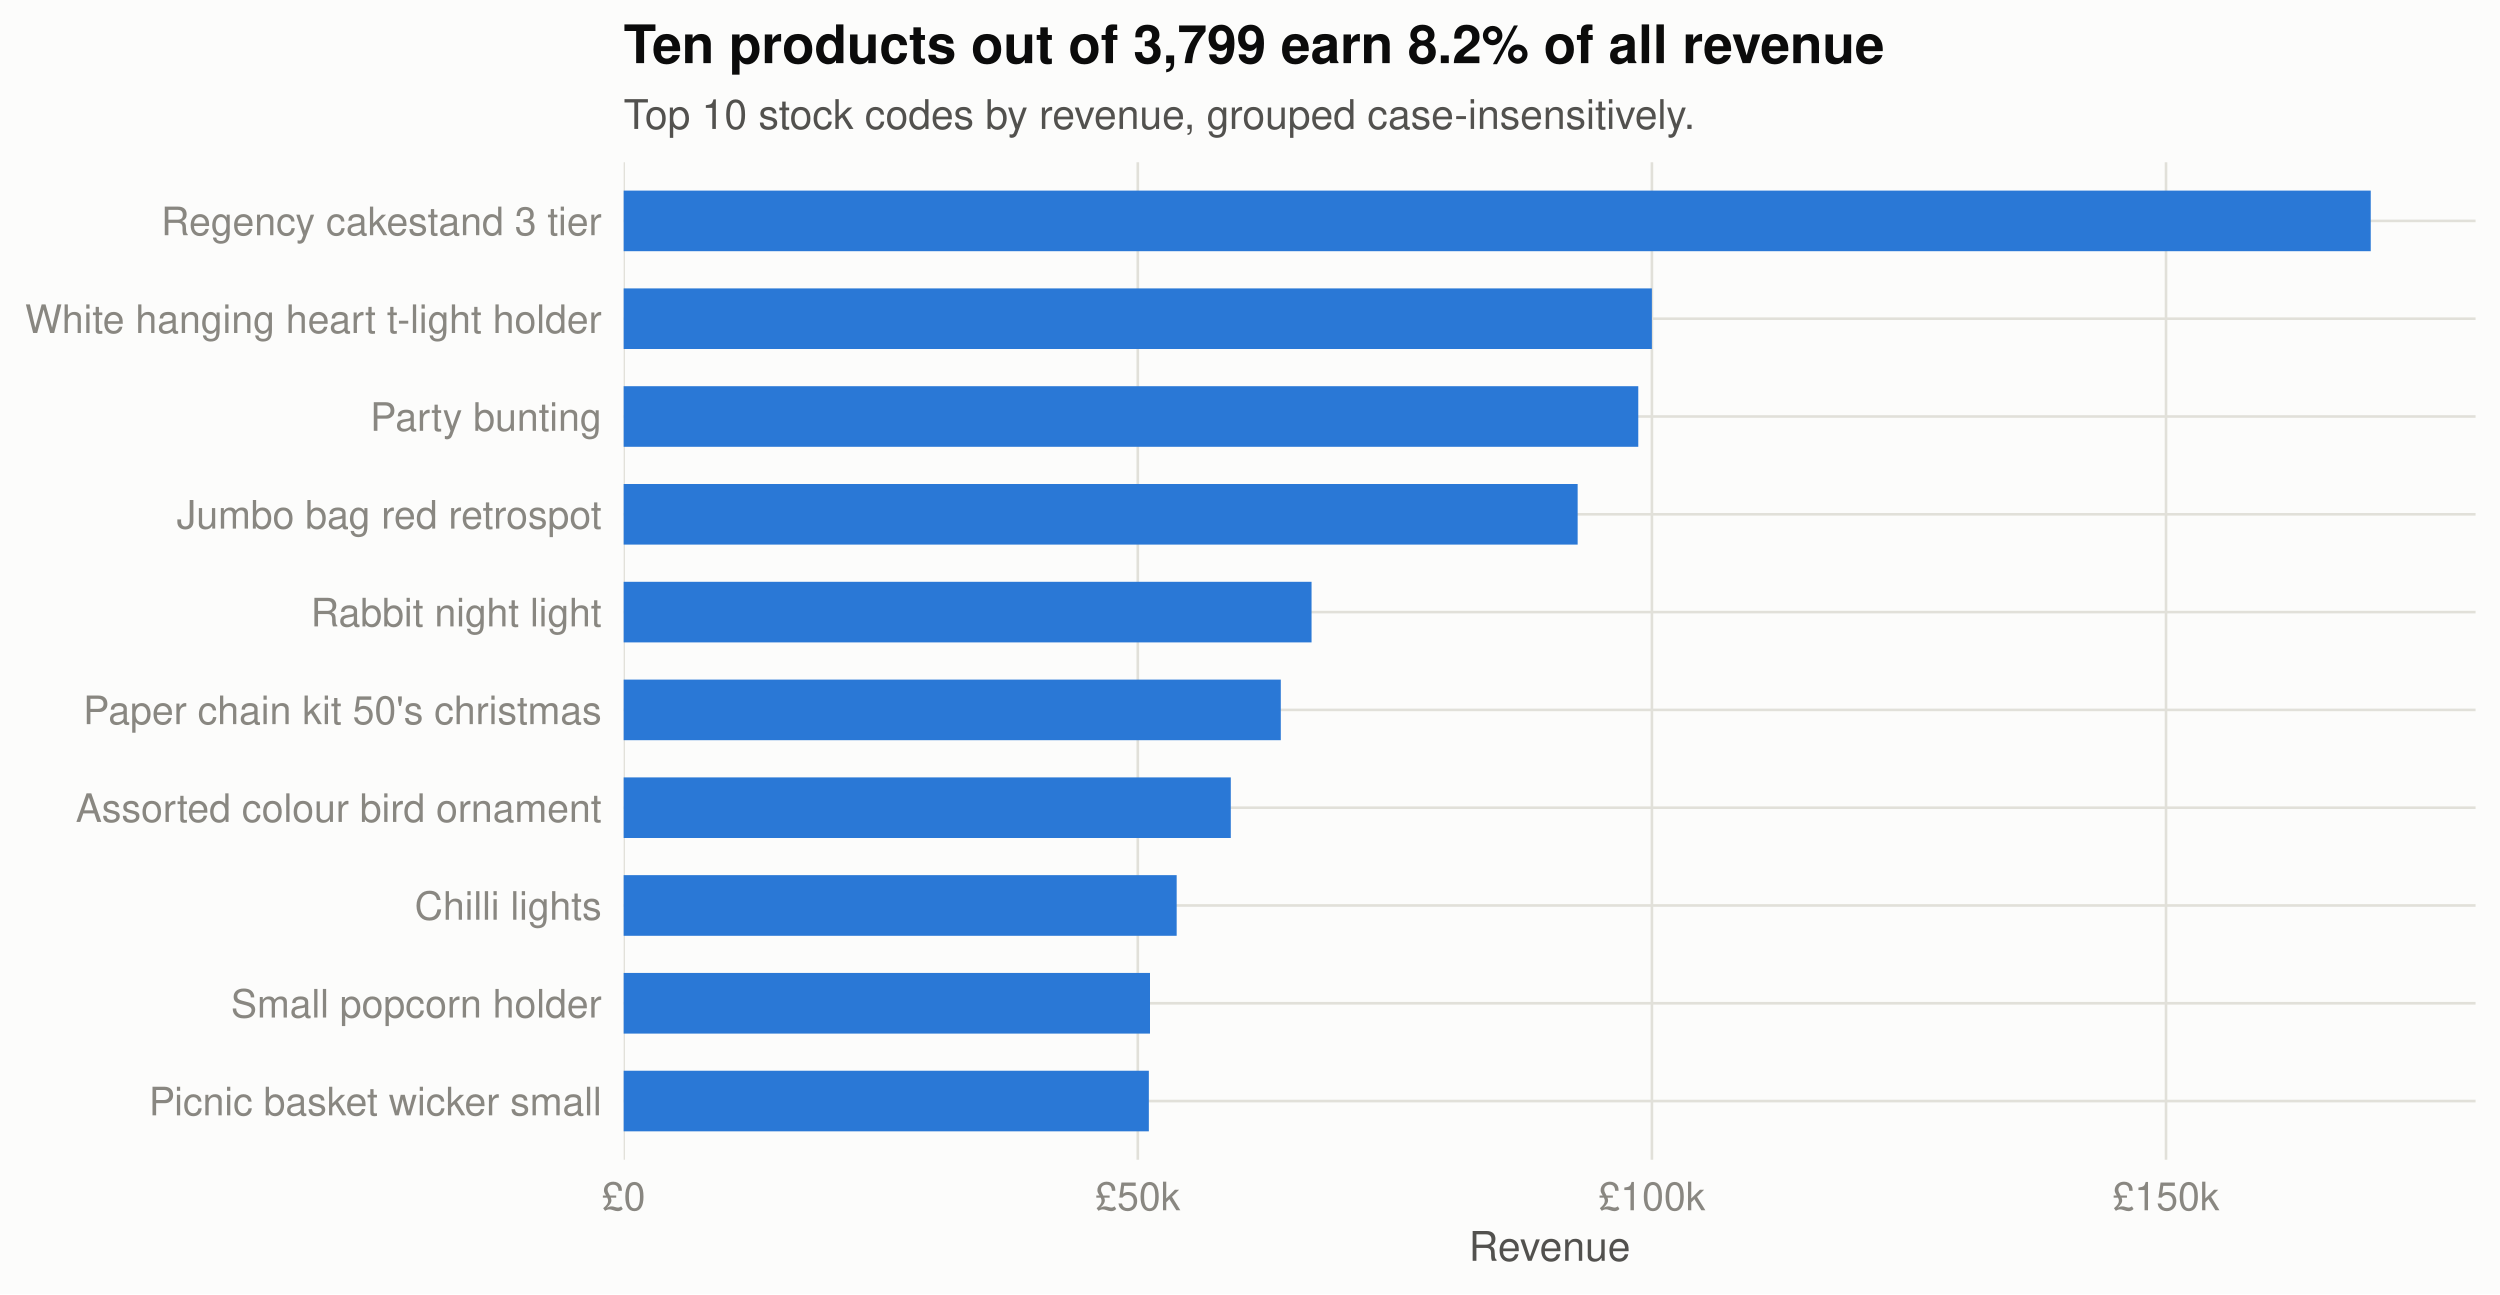
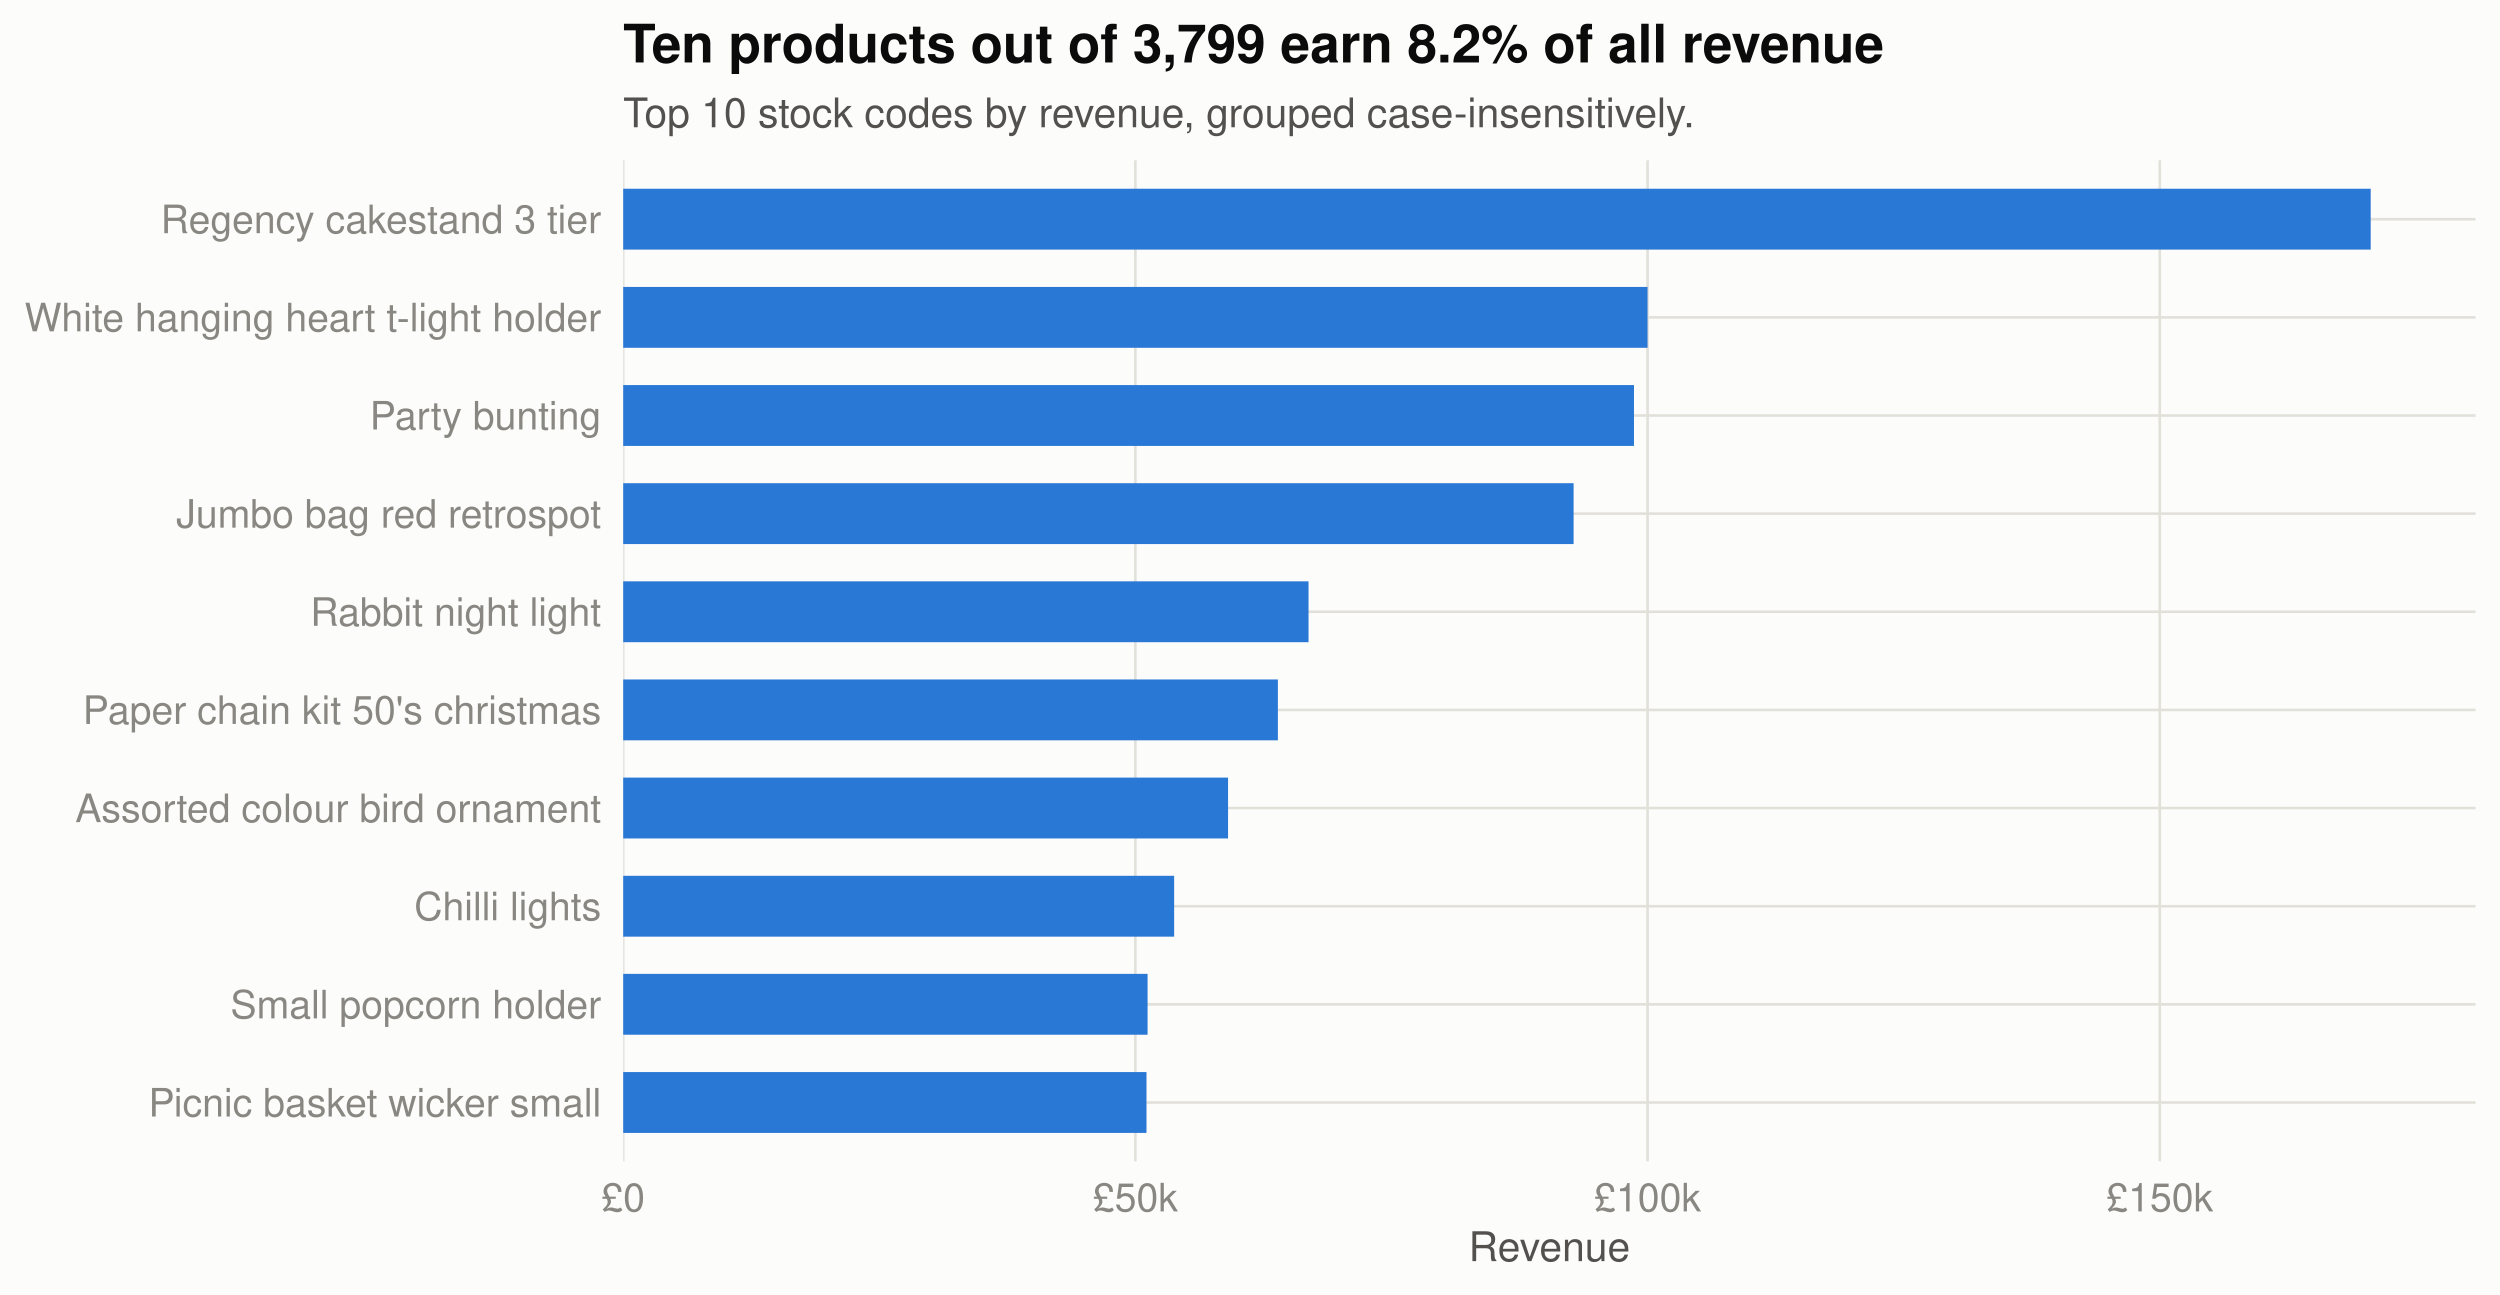
- <svg xmlns="http://www.w3.org/2000/svg" class="svglite" width="612.00pt" height="316.80pt" viewBox="0 0 612.00 316.80">
-   <defs>
-     <style type="text/css">
+ <svg xmlns="http://www.w3.org/2000/svg" width="612.00pt" height="316.80pt" viewBox="0 0 612.00 316.80">
+   <g class="svglite">
+     <defs>
+       <style type="text/css">
    .svglite line, .svglite polyline, .svglite polygon, .svglite path, .svglite rect, .svglite circle {
      fill: none;
      stroke: #000000;
      stroke-linecap: round;
      stroke-linejoin: round;
      stroke-miterlimit: 10.00;
    }
    .svglite text {
      white-space: pre;
    }
+     .svglite g.glyphgroup path {
+       fill: inherit;
+       stroke: none;
+     }
  </style>
-   </defs>
-   <rect width="100%" height="100%" style="stroke: none; fill: #FCFCFB;" />
-   <defs>
-     <clipPath id="cpMC4wMHw2MTIuMDB8MC4wMHwzMTYuODA=">
-       <rect x="0.00" y="0.00" width="612.00" height="316.80" />
-     </clipPath>
-   </defs>
-   <g clip-path="url(#cpMC4wMHw2MTIuMDB8MC4wMHwzMTYuODA=)">
-     <rect x="0.00" y="-0" width="612.00" height="316.80" style="stroke-width: 1.16; stroke: none; fill: #FCFCFB;" />
-   </g>
-   <defs>
-     <clipPath id="cpMTUyLjY3fDYwNi4wMnwzOS43MnwyODMuOTA=">
-       <rect x="152.67" y="39.72" width="453.35" height="244.18" />
-     </clipPath>
-   </defs>
-   <g clip-path="url(#cpMTUyLjY3fDYwNi4wMnwzOS43MnwyODMuOTA=)">
-     <rect x="152.67" y="39.72" width="453.35" height="244.18" style="stroke-width: 1.16; stroke: none; fill: #FCFCFB;" />
-     <polyline points="152.67,269.54 606.02,269.54 " style="stroke-width: 0.64; stroke: #E1E0D9; stroke-linecap: butt;" />
-     <polyline points="152.67,245.60 606.02,245.60 " style="stroke-width: 0.64; stroke: #E1E0D9; stroke-linecap: butt;" />
-     <polyline points="152.67,221.66 606.02,221.66 " style="stroke-width: 0.64; stroke: #E1E0D9; stroke-linecap: butt;" />
-     <polyline points="152.67,197.72 606.02,197.72 " style="stroke-width: 0.64; stroke: #E1E0D9; stroke-linecap: butt;" />
-     <polyline points="152.67,173.78 606.02,173.78 " style="stroke-width: 0.64; stroke: #E1E0D9; stroke-linecap: butt;" />
-     <polyline points="152.67,149.84 606.02,149.84 " style="stroke-width: 0.64; stroke: #E1E0D9; stroke-linecap: butt;" />
-     <polyline points="152.67,125.90 606.02,125.90 " style="stroke-width: 0.64; stroke: #E1E0D9; stroke-linecap: butt;" />
-     <polyline points="152.67,101.96 606.02,101.96 " style="stroke-width: 0.64; stroke: #E1E0D9; stroke-linecap: butt;" />
-     <polyline points="152.67,78.02 606.02,78.02 " style="stroke-width: 0.64; stroke: #E1E0D9; stroke-linecap: butt;" />
-     <polyline points="152.67,54.08 606.02,54.08 " style="stroke-width: 0.64; stroke: #E1E0D9; stroke-linecap: butt;" />
-     <polyline points="152.67,283.90 152.67,39.72 " style="stroke-width: 0.64; stroke: #E1E0D9; stroke-linecap: butt;" />
-     <polyline points="278.53,283.90 278.53,39.72 " style="stroke-width: 0.64; stroke: #E1E0D9; stroke-linecap: butt;" />
-     <polyline points="404.39,283.90 404.39,39.72 " style="stroke-width: 0.64; stroke: #E1E0D9; stroke-linecap: butt;" />
-     <polyline points="530.24,283.90 530.24,39.72 " style="stroke-width: 0.64; stroke: #E1E0D9; stroke-linecap: butt;" />
-     <rect x="152.67" y="46.66" width="427.69" height="14.84" style="stroke-width: 1.07; stroke: none; stroke-linecap: butt; stroke-linejoin: miter; fill: #2A78D6;" />
-     <rect x="152.67" y="70.60" width="251.71" height="14.84" style="stroke-width: 1.07; stroke: none; stroke-linecap: butt; stroke-linejoin: miter; fill: #2A78D6;" />
-     <rect x="152.67" y="94.54" width="248.38" height="14.84" style="stroke-width: 1.07; stroke: none; stroke-linecap: butt; stroke-linejoin: miter; fill: #2A78D6;" />
-     <rect x="152.67" y="118.48" width="233.54" height="14.84" style="stroke-width: 1.07; stroke: none; stroke-linecap: butt; stroke-linejoin: miter; fill: #2A78D6;" />
-     <rect x="152.67" y="142.42" width="168.40" height="14.84" style="stroke-width: 1.07; stroke: none; stroke-linecap: butt; stroke-linejoin: miter; fill: #2A78D6;" />
-     <rect x="152.67" y="166.36" width="160.87" height="14.84" style="stroke-width: 1.07; stroke: none; stroke-linecap: butt; stroke-linejoin: miter; fill: #2A78D6;" />
-     <rect x="152.67" y="190.30" width="148.63" height="14.84" style="stroke-width: 1.07; stroke: none; stroke-linecap: butt; stroke-linejoin: miter; fill: #2A78D6;" />
-     <rect x="152.67" y="214.24" width="135.38" height="14.84" style="stroke-width: 1.07; stroke: none; stroke-linecap: butt; stroke-linejoin: miter; fill: #2A78D6;" />
-     <rect x="152.67" y="238.18" width="128.85" height="14.84" style="stroke-width: 1.07; stroke: none; stroke-linecap: butt; stroke-linejoin: miter; fill: #2A78D6;" />
-     <rect x="152.67" y="262.11" width="128.57" height="14.84" style="stroke-width: 1.07; stroke: none; stroke-linecap: butt; stroke-linejoin: miter; fill: #2A78D6;" />
-   </g>
-   <g clip-path="url(#cpMC4wMHw2MTIuMDB8MC4wMHwzMTYuODA=)">
-     <text x="147.29" y="273.03" text-anchor="end" style="font-size: 9.60px;fill: #898781; font-family: Helvetica, Arial, sans-serif;" textLength="111.41px" lengthAdjust="spacingAndGlyphs">Picnic basket wicker small</text>
-     <text x="147.29" y="249.09" text-anchor="end" style="font-size: 9.60px;fill: #898781; font-family: Helvetica, Arial, sans-serif;" textLength="90.66px" lengthAdjust="spacingAndGlyphs">Small popcorn holder</text>
-     <text x="147.29" y="225.15" text-anchor="end" style="font-size: 9.60px;fill: #898781; font-family: Helvetica, Arial, sans-serif;" textLength="45.84px" lengthAdjust="spacingAndGlyphs">Chilli lights</text>
-     <text x="147.29" y="201.21" text-anchor="end" style="font-size: 9.60px;fill: #898781; font-family: Helvetica, Arial, sans-serif;" textLength="128.51px" lengthAdjust="spacingAndGlyphs">Assorted colour bird ornament</text>
-     <text x="147.29" y="177.27" text-anchor="end" style="font-size: 9.60px;fill: #898781; font-family: Helvetica, Arial, sans-serif;" textLength="127.12px" lengthAdjust="spacingAndGlyphs">Paper chain kit 50's christmas</text>
-     <text x="147.29" y="153.34" text-anchor="end" style="font-size: 9.60px;fill: #898781; font-family: Helvetica, Arial, sans-serif;" textLength="71.45px" lengthAdjust="spacingAndGlyphs">Rabbit night light</text>
-     <text x="147.29" y="129.40" text-anchor="end" style="font-size: 9.60px;fill: #898781; font-family: Helvetica, Arial, sans-serif;" textLength="104.52px" lengthAdjust="spacingAndGlyphs">Jumbo bag red retrospot</text>
-     <text x="147.29" y="105.46" text-anchor="end" style="font-size: 9.60px;fill: #898781; font-family: Helvetica, Arial, sans-serif;" textLength="56.53px" lengthAdjust="spacingAndGlyphs">Party bunting</text>
-     <text x="147.29" y="81.52" text-anchor="end" style="font-size: 9.60px;fill: #898781; font-family: Helvetica, Arial, sans-serif;" textLength="141.31px" lengthAdjust="spacingAndGlyphs">White hanging heart t-light holder</text>
-     <text x="147.29" y="57.58" text-anchor="end" style="font-size: 9.60px;fill: #898781; font-family: Helvetica, Arial, sans-serif;" textLength="108.24px" lengthAdjust="spacingAndGlyphs">Regency cakestand 3 tier</text>
-     <text x="152.67" y="296.27" text-anchor="middle" style="font-size: 9.60px;fill: #898781; font-family: Helvetica, Arial, sans-serif;" textLength="10.67px" lengthAdjust="spacingAndGlyphs">£0</text>
-     <text x="278.53" y="296.27" text-anchor="middle" style="font-size: 9.60px;fill: #898781; font-family: Helvetica, Arial, sans-serif;" textLength="20.80px" lengthAdjust="spacingAndGlyphs">£50k</text>
-     <text x="404.39" y="296.27" text-anchor="middle" style="font-size: 9.60px;fill: #898781; font-family: Helvetica, Arial, sans-serif;" textLength="26.14px" lengthAdjust="spacingAndGlyphs">£100k</text>
-     <text x="530.24" y="296.27" text-anchor="middle" style="font-size: 9.60px;fill: #898781; font-family: Helvetica, Arial, sans-serif;" textLength="26.14px" lengthAdjust="spacingAndGlyphs">£150k</text>
-     <text x="379.35" y="308.64" text-anchor="middle" style="font-size: 10.00px;fill: #52514E; font-family: Helvetica, Arial, sans-serif;" textLength="40.01px" lengthAdjust="spacingAndGlyphs">Revenue</text>
-     <text x="152.67" y="31.56" style="font-size: 10.00px;fill: #52514E; font-family: Helvetica, Arial, sans-serif;" textLength="265.03px" lengthAdjust="spacingAndGlyphs">Top 10 stock codes by revenue, grouped case-insensitively.</text>
-     <text x="152.67" y="15.45" style="font-size: 13.00px; font-weight: bold;fill: #0B0B0B; font-family: Helvetica, Arial, sans-serif;" textLength="309.92px" lengthAdjust="spacingAndGlyphs">Ten products out of 3,799 earn 8.2% of all revenue</text>
+     </defs>
+     <rect width="100%" height="100%" style="stroke: none; fill: #FCFCFB;" />
+     <defs>
+       <clipPath id="cpMC4wMHw2MTIuMDB8MC4wMHwzMTYuODA=">
+         <rect x="0.00" y="0.00" width="612.00" height="316.80" />
+       </clipPath>
+     </defs>
+     <g clip-path="url(#cpMC4wMHw2MTIuMDB8MC4wMHwzMTYuODA=)">
+       <rect x="0.00" y="-0" width="612.00" height="316.80" style="stroke-width: 1.16; stroke: none; fill: #FCFCFB;" />
+     </g>
+     <defs>
+       <clipPath id="cpMTUyLjU2fDYwNi4wMnwzOS4yNHwyODQuMzA=">
+         <rect x="152.56" y="39.24" width="453.46" height="245.06" />
+       </clipPath>
+     </defs>
+     <g clip-path="url(#cpMTUyLjU2fDYwNi4wMnwzOS4yNHwyODQuMzA=)">
+       <rect x="152.56" y="39.24" width="453.46" height="245.06" style="stroke-width: 1.16; stroke: none; fill: #FCFCFB;" />
+       <polyline points="152.56,269.89 606.02,269.89 " style="stroke-width: 0.64; stroke: #E1E0D9; stroke-linecap: butt;" />
+       <polyline points="152.56,245.86 606.02,245.86 " style="stroke-width: 0.64; stroke: #E1E0D9; stroke-linecap: butt;" />
+       <polyline points="152.56,221.84 606.02,221.84 " style="stroke-width: 0.64; stroke: #E1E0D9; stroke-linecap: butt;" />
+       <polyline points="152.56,197.81 606.02,197.81 " style="stroke-width: 0.64; stroke: #E1E0D9; stroke-linecap: butt;" />
+       <polyline points="152.56,173.79 606.02,173.79 " style="stroke-width: 0.64; stroke: #E1E0D9; stroke-linecap: butt;" />
+       <polyline points="152.56,149.76 606.02,149.76 " style="stroke-width: 0.64; stroke: #E1E0D9; stroke-linecap: butt;" />
+       <polyline points="152.56,125.74 606.02,125.74 " style="stroke-width: 0.64; stroke: #E1E0D9; stroke-linecap: butt;" />
+       <polyline points="152.56,101.71 606.02,101.71 " style="stroke-width: 0.64; stroke: #E1E0D9; stroke-linecap: butt;" />
+       <polyline points="152.56,77.69 606.02,77.69 " style="stroke-width: 0.64; stroke: #E1E0D9; stroke-linecap: butt;" />
+       <polyline points="152.56,53.66 606.02,53.66 " style="stroke-width: 0.64; stroke: #E1E0D9; stroke-linecap: butt;" />
+       <polyline points="152.56,284.30 152.56,39.24 " style="stroke-width: 0.64; stroke: #E1E0D9; stroke-linecap: butt;" />
+       <polyline points="277.94,284.30 277.94,39.24 " style="stroke-width: 0.64; stroke: #E1E0D9; stroke-linecap: butt;" />
+       <polyline points="403.33,284.30 403.33,39.24 " style="stroke-width: 0.64; stroke: #E1E0D9; stroke-linecap: butt;" />
+       <polyline points="528.71,284.30 528.71,39.24 " style="stroke-width: 0.64; stroke: #E1E0D9; stroke-linecap: butt;" />
+       <rect x="152.56" y="46.21" width="427.79" height="14.90" style="stroke-width: 1.16; stroke: none; stroke-linecap: butt; stroke-linejoin: miter; fill: #2A78D6;" />
+       <rect x="152.56" y="70.24" width="250.76" height="14.90" style="stroke-width: 1.16; stroke: none; stroke-linecap: butt; stroke-linejoin: miter; fill: #2A78D6;" />
+       <rect x="152.56" y="94.26" width="247.44" height="14.90" style="stroke-width: 1.16; stroke: none; stroke-linecap: butt; stroke-linejoin: miter; fill: #2A78D6;" />
+       <rect x="152.56" y="118.29" width="232.66" height="14.90" style="stroke-width: 1.16; stroke: none; stroke-linecap: butt; stroke-linejoin: miter; fill: #2A78D6;" />
+       <rect x="152.56" y="142.31" width="167.77" height="14.90" style="stroke-width: 1.16; stroke: none; stroke-linecap: butt; stroke-linejoin: miter; fill: #2A78D6;" />
+       <rect x="152.56" y="166.34" width="160.27" height="14.90" style="stroke-width: 1.16; stroke: none; stroke-linecap: butt; stroke-linejoin: miter; fill: #2A78D6;" />
+       <rect x="152.56" y="190.36" width="148.07" height="14.90" style="stroke-width: 1.16; stroke: none; stroke-linecap: butt; stroke-linejoin: miter; fill: #2A78D6;" />
+       <rect x="152.56" y="214.39" width="134.87" height="14.90" style="stroke-width: 1.16; stroke: none; stroke-linecap: butt; stroke-linejoin: miter; fill: #2A78D6;" />
+       <rect x="152.56" y="238.41" width="128.37" height="14.90" style="stroke-width: 1.16; stroke: none; stroke-linecap: butt; stroke-linejoin: miter; fill: #2A78D6;" />
+       <rect x="152.56" y="262.44" width="128.10" height="14.90" style="stroke-width: 1.16; stroke: none; stroke-linecap: butt; stroke-linejoin: miter; fill: #2A78D6;" />
+     </g>
+     <g clip-path="url(#cpMC4wMHw2MTIuMDB8MC4wMHwzMTYuODA=)">
+       <text x="147.18" y="273.32" text-anchor="end" style="font-size: 9.60px;fill: #898781; font-family: Helvetica, Arial, sans-serif;" textLength="111.36px" lengthAdjust="spacingAndGlyphs">Picnic basket wicker small</text>
+       <text x="147.18" y="249.30" text-anchor="end" style="font-size: 9.60px;fill: #898781; font-family: Helvetica, Arial, sans-serif;" textLength="90.56px" lengthAdjust="spacingAndGlyphs">Small popcorn holder</text>
+       <text x="147.18" y="225.27" text-anchor="end" style="font-size: 9.60px;fill: #898781; font-family: Helvetica, Arial, sans-serif;" textLength="45.80px" lengthAdjust="spacingAndGlyphs">Chilli lights</text>
+       <text x="147.18" y="201.25" text-anchor="end" style="font-size: 9.60px;fill: #898781; font-family: Helvetica, Arial, sans-serif;" textLength="128.41px" lengthAdjust="spacingAndGlyphs">Assorted colour bird ornament</text>
+       <text x="147.18" y="177.22" text-anchor="end" style="font-size: 9.60px;fill: #898781; font-family: Helvetica, Arial, sans-serif;" textLength="127.06px" lengthAdjust="spacingAndGlyphs">Paper chain kit 50's christmas</text>
+       <text x="147.18" y="153.20" text-anchor="end" style="font-size: 9.60px;fill: #898781; font-family: Helvetica, Arial, sans-serif;" textLength="71.41px" lengthAdjust="spacingAndGlyphs">Rabbit night light</text>
+       <text x="147.18" y="129.17" text-anchor="end" style="font-size: 9.60px;fill: #898781; font-family: Helvetica, Arial, sans-serif;" textLength="104.44px" lengthAdjust="spacingAndGlyphs">Jumbo bag red retrospot</text>
+       <text x="147.18" y="105.14" text-anchor="end" style="font-size: 9.60px;fill: #898781; font-family: Helvetica, Arial, sans-serif;" textLength="56.50px" lengthAdjust="spacingAndGlyphs">Party bunting</text>
+       <text x="147.18" y="81.12" text-anchor="end" style="font-size: 9.60px;fill: #898781; font-family: Helvetica, Arial, sans-serif;" textLength="141.20px" lengthAdjust="spacingAndGlyphs">White hanging heart t-light holder</text>
+       <text x="147.18" y="57.09" text-anchor="end" style="font-size: 9.60px;fill: #898781; font-family: Helvetica, Arial, sans-serif;" textLength="108.19px" lengthAdjust="spacingAndGlyphs">Regency cakestand 3 tier</text>
+       <text x="152.56" y="296.55" text-anchor="middle" style="font-size: 9.60px;fill: #898781; font-family: Helvetica, Arial, sans-serif;" textLength="10.66px" lengthAdjust="spacingAndGlyphs">£0</text>
+       <text x="277.94" y="296.55" text-anchor="middle" style="font-size: 9.60px;fill: #898781; font-family: Helvetica, Arial, sans-serif;" textLength="20.78px" lengthAdjust="spacingAndGlyphs">£50k</text>
+       <text x="403.33" y="296.55" text-anchor="middle" style="font-size: 9.60px;fill: #898781; font-family: Helvetica, Arial, sans-serif;" textLength="26.11px" lengthAdjust="spacingAndGlyphs">£100k</text>
+       <text x="528.71" y="296.55" text-anchor="middle" style="font-size: 9.60px;fill: #898781; font-family: Helvetica, Arial, sans-serif;" textLength="26.11px" lengthAdjust="spacingAndGlyphs">£150k</text>
+       <text x="379.29" y="308.72" text-anchor="middle" style="font-size: 10.00px;fill: #52514E; font-family: Helvetica, Arial, sans-serif;" textLength="40.03px" lengthAdjust="spacingAndGlyphs">Revenue</text>
+       <text x="152.56" y="31.16" style="font-size: 10.00px;fill: #52514E; font-family: Helvetica, Arial, sans-serif;" textLength="263.34px" lengthAdjust="spacingAndGlyphs">Top 10 stock codes by revenue, grouped case-insensitively.</text>
+       <text x="152.56" y="15.29" style="font-size: 13.00px; font-weight: bold;fill: #0B0B0B; font-family: Helvetica, Arial, sans-serif;" textLength="308.95px" lengthAdjust="spacingAndGlyphs">Ten products out of 3,799 earn 8.2% of all revenue</text>
+     </g>
  </g>
</svg>
